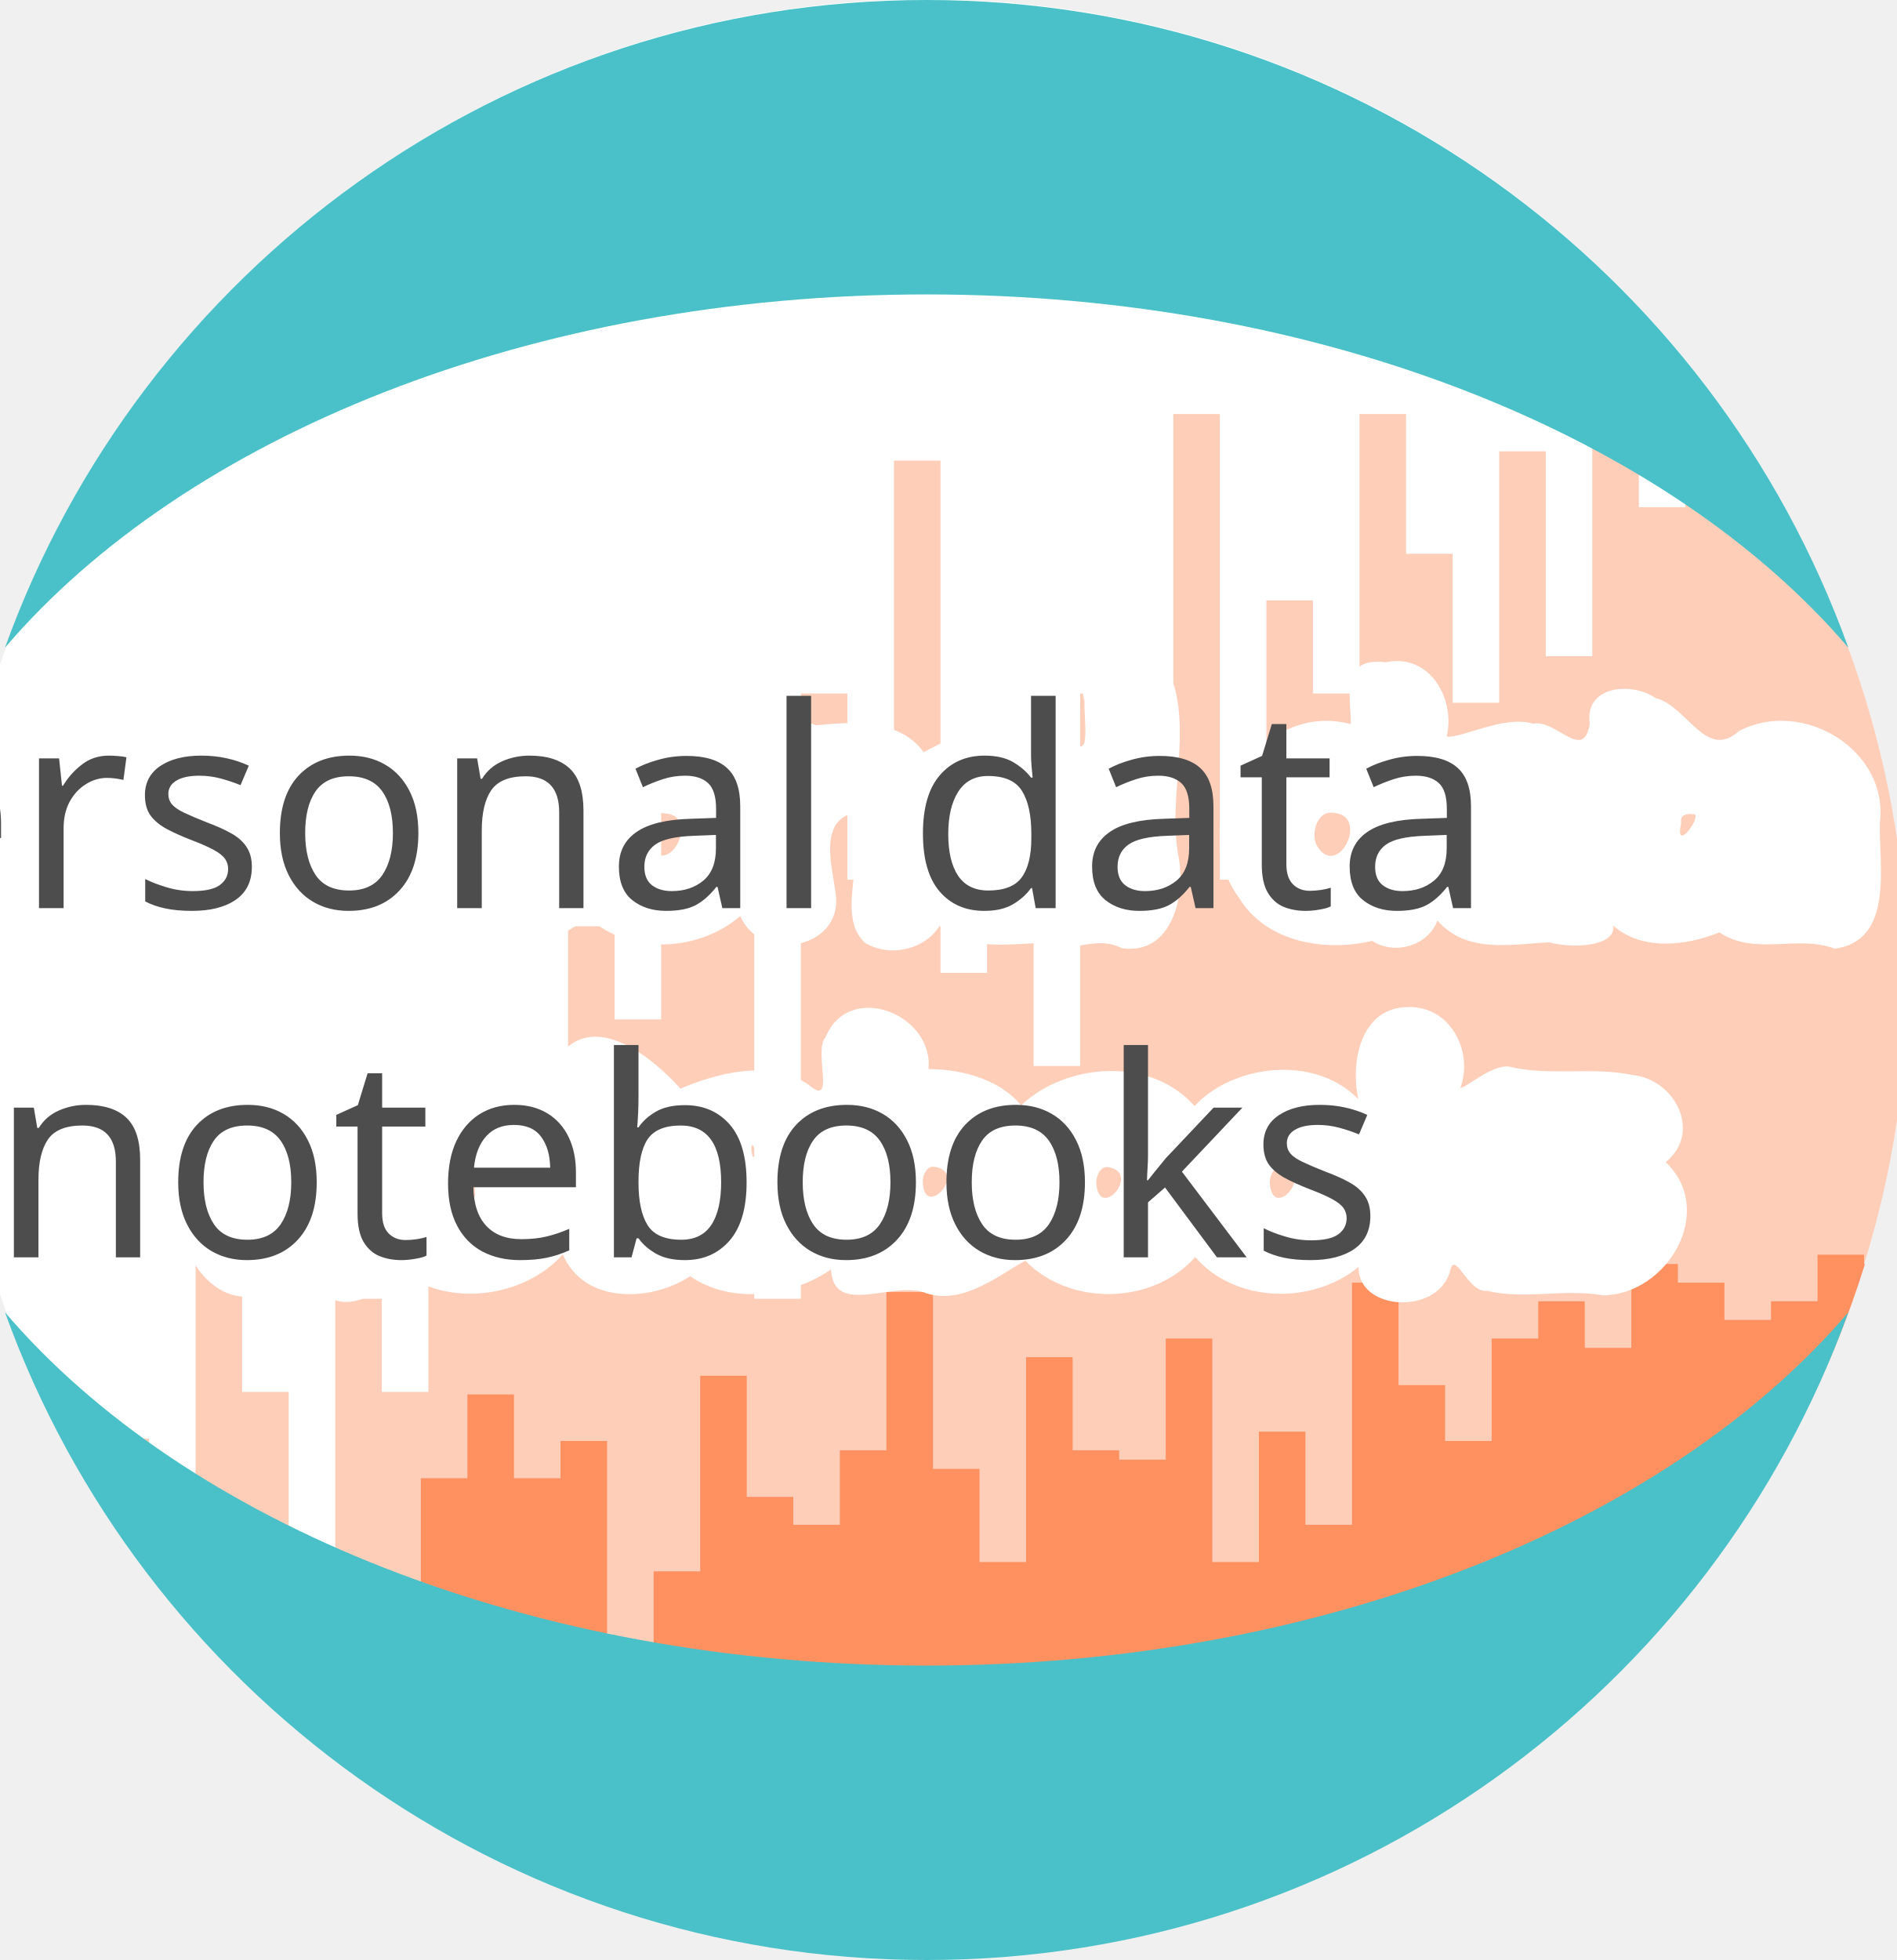
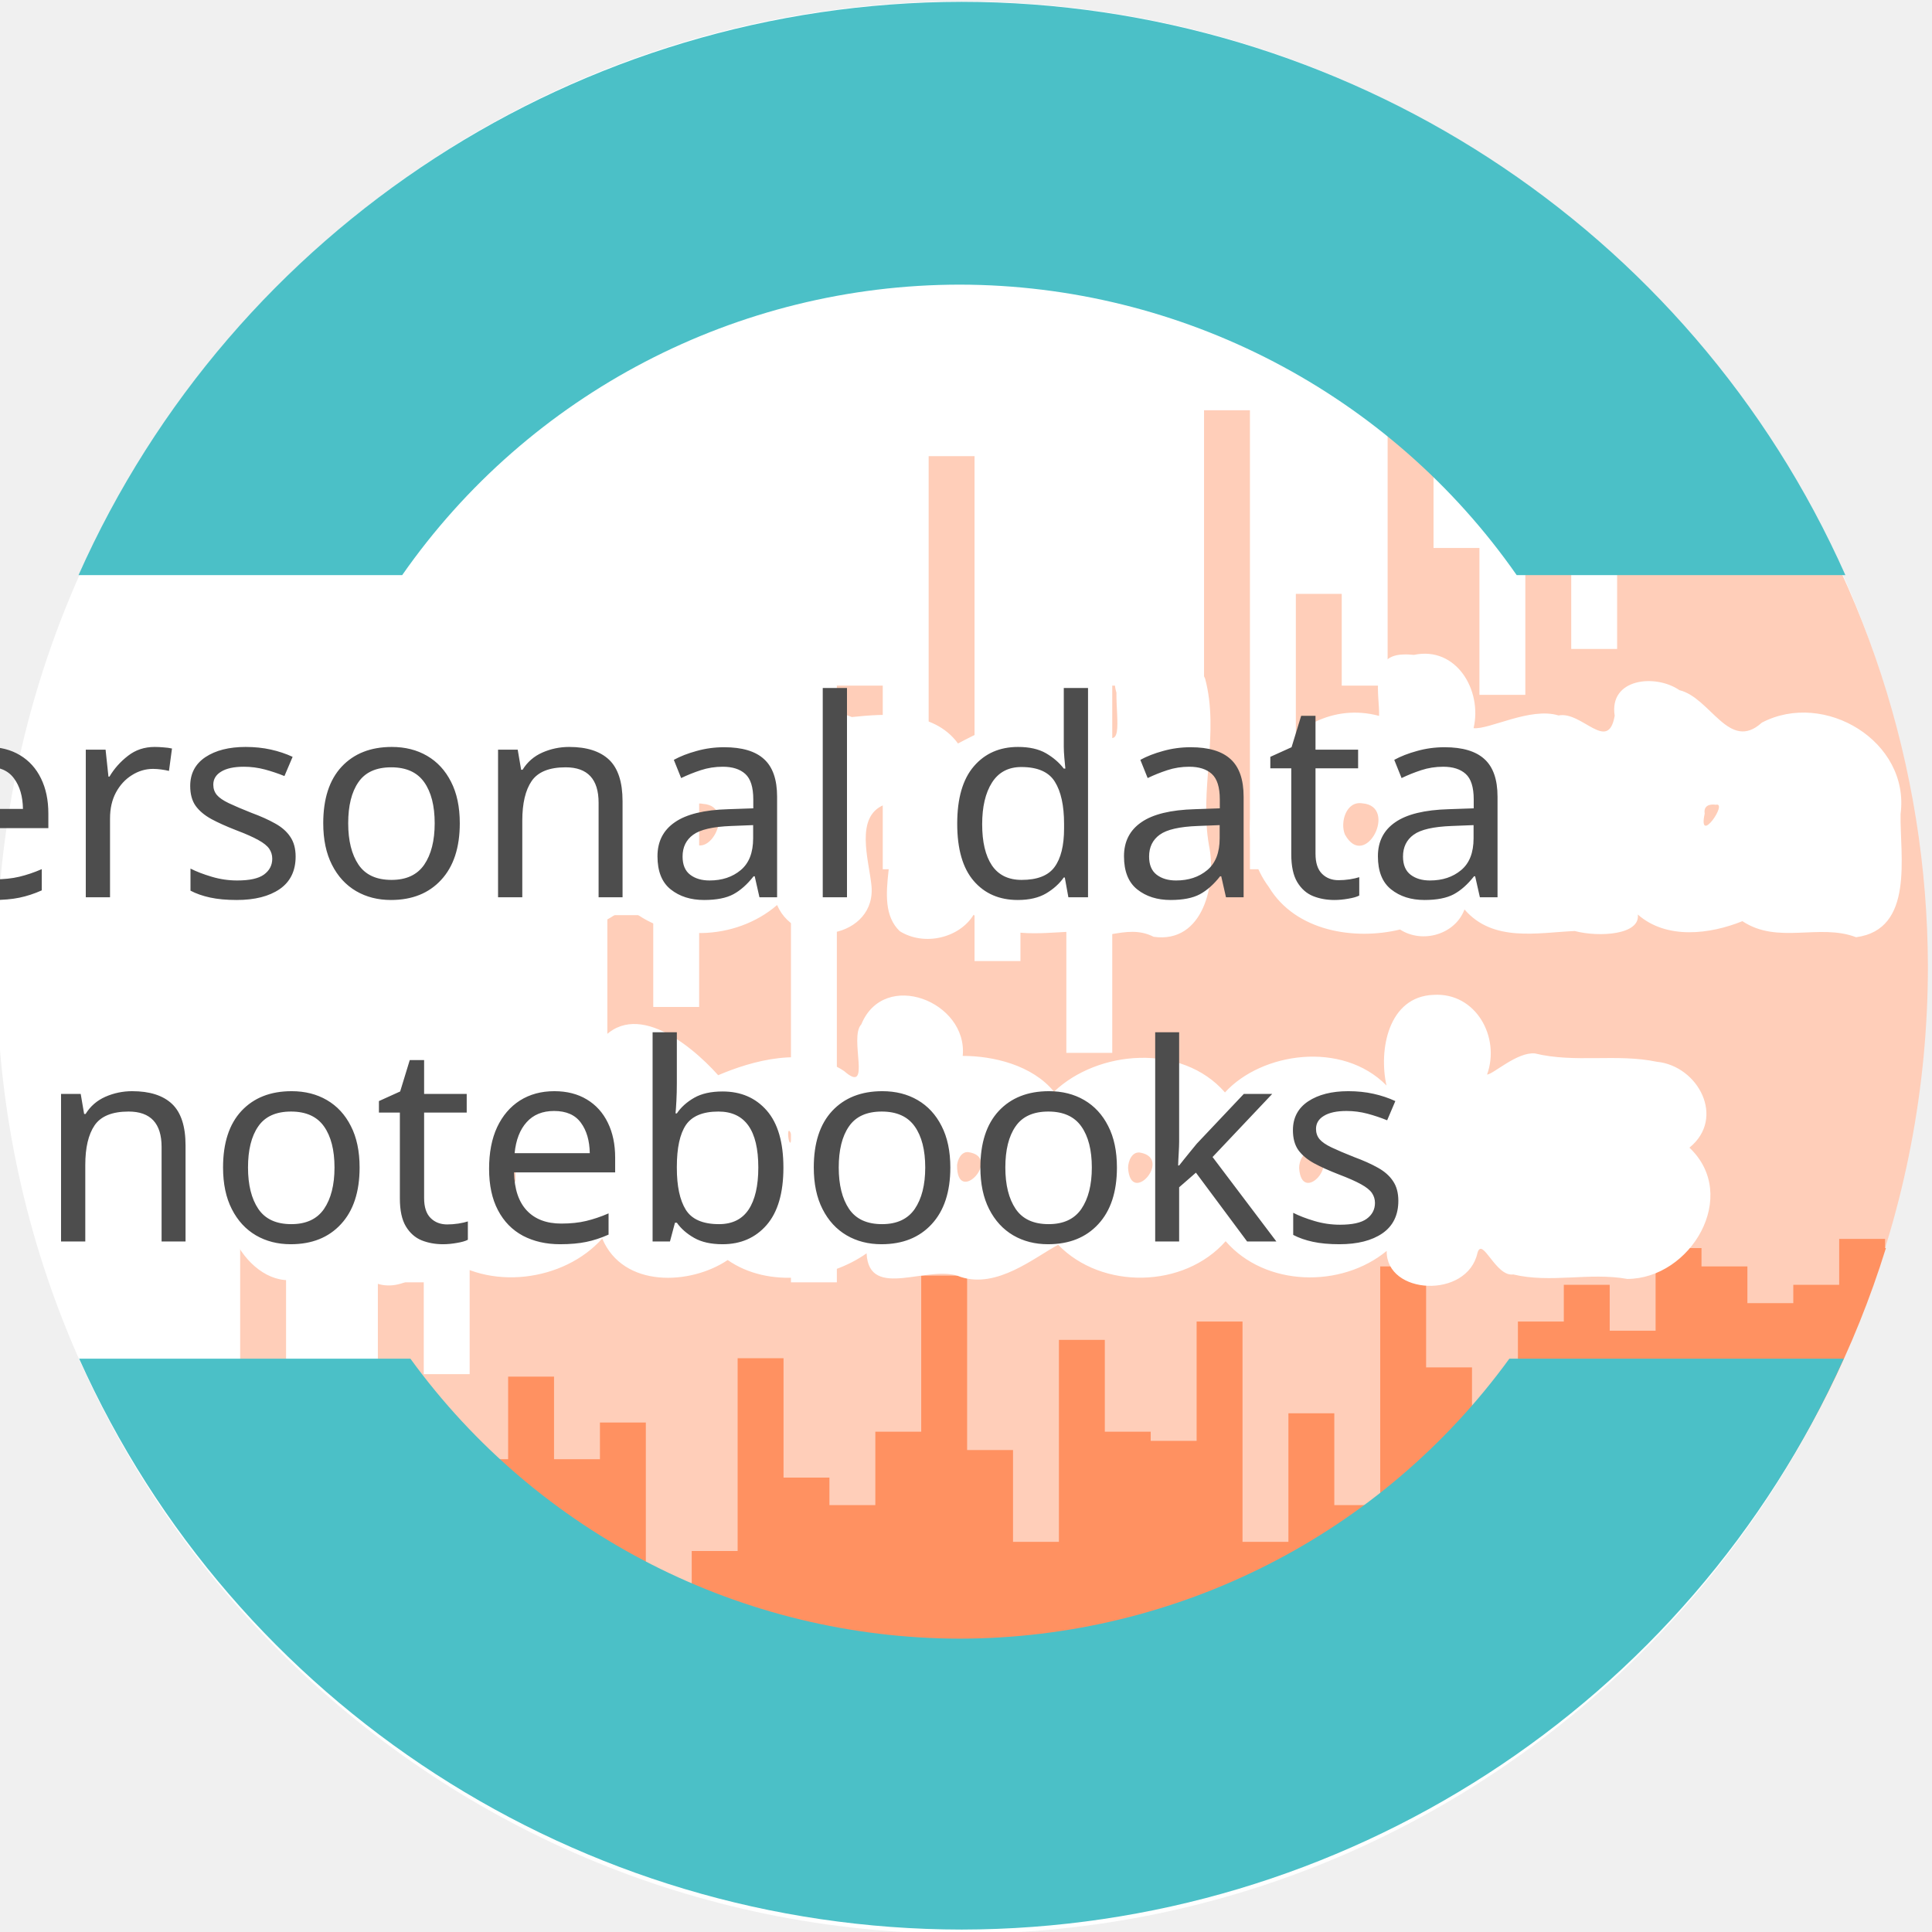
- <svg xmlns="http://www.w3.org/2000/svg" width="57.477mm" height="59.398mm" viewBox="0 0 203.657 210.464" id="svg14036" version="1.1">
+ <svg xmlns="http://www.w3.org/2000/svg" width="59.398mm" height="59.398mm" viewBox="0 0 210.464 210.464" id="svg14036" version="1.1">
  <defs id="defs14038" />
  <g id="layer1" transform="translate(-9.599939,-835.7014)">
-     <ellipse style="fill:#ffffff;fill-opacity:1;stroke:none;stroke-width:0.1;stroke-miterlimit:4;stroke-dasharray:none;stroke-opacity:1" id="path18561" cx="109.153" cy="940.877" rx="105.089" ry="105.246" />
-     <path style="fill:#ffceb9;fill-opacity:1;stroke:none;stroke-width:10;stroke-miterlimit:4;stroke-dasharray:none;stroke-opacity:0.118" d="m 180.605,864.314 0,41.85 -5,0 0,-22 -5,0 0,27 -5,0 0,-16 -5,0 0,-15 -5,0 0,30 -5,0 0,-10 -5,0 0,30 -5,0 0,-50 -5,0 0,45 -5,0 0,-15 -5,0 0,40 -5,0 0,-22 -5,0 0,12 -5,0 0,-55 -5,0 0,45 -5,0 0,-20 -5,0 0,65 -5,0 0,-45 -5,0 0,-15 -5,0 0,30 -5,0 0,-10 -5,0 0,30 -5,0 0,5 -5,0 0,-15 -5,0 0,30 -5,0 0,-10 -5,0 0,30 -5,0 0,-20 -5,0 0,-15 -5,0 0,30 -5,0 0,-10 -5,0 0,7.139 a 105.324,104.351 0 0 0 88.533,47.838 105.324,104.351 0 0 0 6.467,-0.227 l 0,-31.75 5,0 0,31.233 a 105.324,104.351 0 0 0 93.857,-103.606 105.324,104.351 0 0 0 -19.76,-60.627 l -4.098,0 0,10 -5,0 0,-21.047 a 105.324,104.351 0 0 0 -5,-4.803 z" id="rect8156-3-6-7-5-3-5-8-2-7-6-2" />
-     <path style="fill:#ff9161;fill-opacity:1;stroke:none;stroke-width:10;stroke-miterlimit:4;stroke-dasharray:none;stroke-opacity:0.118" d="m 204.797,970.433 0,5 -5,0 0,2 -5,0 0,-4 -5,0 0,-2 -5,0 0,9 -5,0 0,-5 -5,0 0,4 -5,0 0,11 -5,0 0,-6 -5,0 0,-11 -5,0 0,26 -5,0 0,-10 -5,0 0,14 -5,0 0,-24 -5,0 0,13 -5,0 0,-1 -5,0 0,-10 -5,0 0,22 -5,0 0,-10 -5,0 0,-19 -5,0 0,17 -5,0 0,8 -5,0 0,-3 -5,0 0,-13 -5,0 0,21 -5,0 0,30 -5,0 0,-44 -5,0 0,4 -5,0 0,-9 -5,0 0,9 -5,0 0,34 -2.551,0 a 105.324,104.351 0 0 0 56.969,16.707 105.324,104.351 0 0 0 100.672,-73.707 l -0.09,0 0,-1 -5,0 z" id="rect8156-3-6-7-5-3-5-6-2-1-26-5" />
-     <path d="m 109.119,1014.55 c -42.59,0 -79.677,-15.311 -98.984,-37.933 14.611,40.554 53.411,69.549 98.984,69.549 45.574,0 84.374,-28.995 98.985,-69.549 -19.307,22.622 -56.395,37.933 -98.985,37.933" id="Fill-9-3-5-3" style="fill:#4ac1c8;fill-opacity:1;fill-rule:evenodd;stroke:none;stroke-width:1" />
-     <path d="m 109.119,867.317 c 42.59,0 79.678,15.312 98.985,37.933 -14.611,-40.554 -53.411,-69.549 -98.985,-69.549 -45.574,0 -84.373,28.995 -98.984,69.549 19.307,-22.621 56.395,-37.933 98.984,-37.933" id="Fill-10-6-7-4" style="fill:#4ac1c8;fill-opacity:1;fill-rule:evenodd;stroke:none;stroke-width:1" />
-     <path style="font-style:normal;font-variant:normal;font-weight:normal;font-stretch:normal;font-size:40px;line-height:125%;font-family:'PT Sans';-inkscape-font-specification:'PT Sans';letter-spacing:0px;word-spacing:0px;fill:#ffffff;fill-opacity:1;stroke:none;stroke-width:1px;stroke-linecap:butt;stroke-linejoin:miter;stroke-opacity:1" d="m 131.021,906.703 c -2.683,-0.55 -5.956,1.025 -4.959,4.223 -0.038,3.089 0.907,7.013 -2.246,3.66 -4.715,-3.273 -11.336,-0.078 -15.014,1.879 -2.679,-3.676 -7.968,-3.255 -11.564,-2.879 -2.922,-1.228 -7.265,-0.542 -8.039,3.043 -4.307,-4.489 -11.784,-4.09 -16.268,-0.781 -4.319,-3.842 -10.729,-2.079 -15.289,-2.535 -3.572,1.531 -8.475,-2.066 -10.914,2.178 -0.943,1.495 -3.369,-2.137 -5.322,-1.861 -4.2,-1.145 -9.237,0.257 -11.85,3.803 -2.892,-4.071 -8.81,-4.556 -12.844,-3.803 -3.985,-2.053 -9.221,0.721 -8.572,5.5 0.999,6.934 -0.572,13.934 0.439,20.807 1.304,5.247 11.359,4.063 9.869,-1.795 -0.336,-2.251 3.886,-0.139 5.564,-1.465 2.361,-0.157 4.449,-3.38 5.986,-3.053 4.254,4.701 11.976,3.983 16.623,1.297 2.314,3.773 8.205,2.286 9.793,-0.736 4.473,3.941 11.893,3.947 16.279,-0.041 4.434,4.137 11.917,3.811 16.402,-0.082 2.189,5.11 10.988,3.586 10.264,-2.264 -0.294,-2.706 -1.779,-7.32 1.348,-8.631 2.435,3.881 -1.596,10.544 1.754,13.748 2.694,1.674 6.519,0.718 8.039,-1.791 2.949,2.596 7.164,2 10.545,1.84 3.117,1.551 5.957,-1.03 9.07,0.559 5.441,0.765 6.888,-5.836 6.025,-9.977 -1.07,-6.033 1.167,-12.246 -0.42,-18.156 -0.769,-1.835 -2.766,-2.828 -4.701,-2.686 z m 26.254,0.068 c -3.746,0.109 -2.515,4.587 -2.602,6.688 -10.024,-2.697 -17.998,10.586 -12.01,18.641 2.935,4.865 9.39,5.817 14.293,4.629 2.452,1.584 6.014,0.528 7.021,-2.186 3.112,3.61 7.963,2.527 12.004,2.35 2.675,0.702 7.173,0.41 6.875,-1.797 3.147,2.768 7.898,2.138 11.396,0.725 3.871,2.569 8.385,0.212 12.383,1.748 6.388,-0.844 4.76,-8.927 4.848,-13.426 1.035,-7.908 -8.296,-13.51 -15.111,-9.951 -3.57,3.247 -5.579,-2.714 -8.979,-3.535 -2.618,-1.808 -7.698,-1.282 -7.053,2.785 -0.72,4.12 -3.568,-0.53 -6.117,-0.031 -3.067,-0.942 -7.552,1.562 -9.256,1.385 0.967,-4.103 -1.865,-8.962 -6.496,-7.984 -0.397,-0.03 -0.799,-0.069 -1.197,-0.039 z m -4.414,16.215 c 3.93,0.316 0.304,7.4 -1.906,3.4 -0.558,-1.313 0.128,-3.702 1.906,-3.4 z m -132.439,0.031 c 4.438,0.798 -1.041,7.782 -2.061,2.512 -0.12,-1.189 0.616,-2.831 2.061,-2.512 z m 60.611,0.027 c 3.9,0.253 0.278,7.299 -1.865,3.316 -0.543,-1.282 0.077,-3.698 1.865,-3.316 z m 110.322,0.096 c 1.403,-0.345 -1.987,4.555 -1.211,0.959 -0.138,-0.834 0.505,-1.07 1.211,-0.959 z m -134.977,1.629 c 1.772,1.403 -1.657,4.766 -0.305,0.775 0.088,0.17 0.117,-1.534 0.305,-0.775 z m 104.225,19.078 c -4.944,0.188 -5.989,6.025 -5.121,9.875 -4.832,-4.912 -13.613,-3.61 -17.596,0.754 -4.708,-5.406 -13.87,-4.612 -18.623,-0.08 -2.388,-2.913 -6.645,-3.901 -9.947,-3.898 0.575,-5.92 -8.555,-9.501 -11.047,-3.438 -1.38,1.45 1.214,7.798 -1.883,5.08 -4.236,-2.824 -10.148,-1.059 -13.709,0.461 -3.194,-3.576 -9.736,-8.744 -13.326,-3.023 -1.059,1.666 -0.929,4.617 -3.195,2.25 -4.924,-2.335 -11.262,-1.108 -15.064,2.76 -2.829,-4.22 -8.494,-4.295 -12.752,-3.68 -8.574,-3.447 -9.131,8.167 -8.713,13.562 -2.316,5.232 3.998,13.498 9.312,9.316 3.836,-3.23 0.058,-9.2 2.803,-12.455 2.337,4.07 -2.925,12.08 3.18,13.719 3.066,1.577 6.296,-1.329 7.588,-2.971 5.102,4.119 13.381,2.99 17.535,-1.691 2.289,5.445 9.636,5.067 13.668,2.346 4.526,3.139 11.062,2.137 15.131,-0.73 0.255,5.223 6.865,1.089 10.246,2.57 3.981,1.302 8.022,-2.115 10.623,-3.502 4.771,4.921 13.706,4.76 18.246,-0.389 4.303,4.967 12.588,5.149 17.543,1.057 -0.083,4.81 8.779,5.254 9.887,0.225 0.533,-1.857 1.969,2.618 3.9,2.34 4.106,0.981 8.289,-0.255 12.422,0.488 6.908,-0.017 12.308,-9.059 6.77,-14.301 3.984,-3.222 0.956,-8.909 -3.545,-9.355 -4.403,-0.916 -8.9,0.156 -13.283,-0.908 -1.938,-0.186 -4.552,2.277 -5.217,2.301 1.473,-4.059 -1.212,-8.973 -5.832,-8.682 z m -69.865,15.412 c -0.32,2.326 -0.806,-2.155 0,0 z m 19.174,1.719 c 3.794,0.532 -1.254,5.987 -1.211,1.416 0.07,-0.629 0.455,-1.474 1.211,-1.416 z m -49.424,0.074 c 3.375,0.697 -1.144,5.84 -1.42,1.656 1.14e-4,-0.768 0.454,-1.901 1.42,-1.656 z m 68.262,0 c 3.375,0.697 -1.144,5.84 -1.42,1.656 1.1e-4,-0.768 0.454,-1.901 1.42,-1.656 z m 18.633,0 c 3.375,0.697 -1.144,5.84 -1.42,1.656 1.1e-4,-0.768 0.454,-1.901 1.42,-1.656 z" id="text8776-8-0-6" />
-     <text xml:space="preserve" style="font-style:normal;font-variant:normal;font-weight:normal;font-stretch:normal;font-size:40px;line-height:125%;font-family:'PT Sans';-inkscape-font-specification:'PT Sans';letter-spacing:0px;word-spacing:0px;fill:#4d4d4d;fill-opacity:1;stroke:none;stroke-width:1px;stroke-linecap:butt;stroke-linejoin:miter;stroke-opacity:1" x="109.336" y="933.215" id="text8776-8-0">
-       <tspan id="tspan8778-1-2" x="109.336" y="933.215" style="font-style:normal;font-variant:normal;font-weight:300;font-stretch:normal;font-size:30px;font-family:Montserrat;-inkscape-font-specification:'Montserrat Light';text-align:center;text-anchor:middle;fill:#4d4d4d;fill-opacity:1">personal data</tspan>
-       <tspan x="109.336" y="970.715" id="tspan8780-9-0" style="font-style:normal;font-variant:normal;font-weight:normal;font-stretch:normal;font-size:30px;font-family:Montserrat;-inkscape-font-specification:Montserrat;text-align:center;text-anchor:middle;fill:#4d4d4d;fill-opacity:1">notebooks</tspan>
+     <ellipse style="fill:#ffffff;fill-opacity:1;stroke:none;stroke-width:0.1;stroke-miterlimit:4;stroke-dasharray:none;stroke-opacity:1" id="path18561" cx="114.311" cy="941.106" rx="105.089" ry="105.246" />
+     <path style="fill:#ffceb9;fill-opacity:1;stroke:none;stroke-width:10;stroke-miterlimit:4;stroke-dasharray:none;stroke-opacity:0.118" d="m 185.763,864.543 0,41.85 -5,0 0,-22 -5,0 0,27 -5,0 0,-16 -5,0 0,-15 -5,0 0,30 -5,0 0,-10 -5,0 0,30 -5,0 0,-50 -5,0 0,45 -5,0 0,-15 -5,0 0,40 -5,0 0,-22 -5,0 0,12 -5,0 0,-55 -5,0 0,45 -5,0 0,-20 -5,0 0,65 -5,0 0,-45 -5,0 0,-15 -5,0 0,30 -5,0 0,-10 -5,0 0,30 -5,0 0,5 -5,0 0,-15 -5,0 0,30 -5,0 0,-10 -5,0 0,30 -5,0 0,-20 -5,0 0,-15 -5,0 0,30 -5,0 0,-10 -5,0 0,7.139 a 105.324,104.351 0 0 0 88.533,47.838 105.324,104.351 0 0 0 6.467,-0.227 l 0,-31.75 5,0 0,31.233 a 105.324,104.351 0 0 0 93.857,-103.606 105.324,104.351 0 0 0 -19.76,-60.627 l -4.098,0 0,10 -5,0 0,-21.047 a 105.324,104.351 0 0 0 -5,-4.803 z" id="rect8156-3-6-7-5-3-5-8-2-7-6-2" />
+     <path style="fill:#ff9161;fill-opacity:1;stroke:none;stroke-width:10;stroke-miterlimit:4;stroke-dasharray:none;stroke-opacity:0.118" d="m 209.954,970.662 0,5 -5,0 0,2 -5,0 0,-4 -5,0 0,-2 -5,0 0,9 -5,0 0,-5 -5,0 0,4 -5,0 0,11 -5,0 0,-6 -5,0 0,-11 -5,0 0,26 -5,0 0,-10 -5,0 0,14 -5,0 0,-24 -5,0 0,13 -5,0 0,-1 -5,0 0,-10 -5,0 0,22 -5,0 0,-10 -5,0 0,-19 -5,0 0,17 -5,0 0,8 -5,0 0,-3 -5,0 0,-13 -5,0 0,21 -5,0 0,30 -5,0 0,-44 -5,0 0,4 -5,0 0,-9 -5,0 0,9 -5,0 0,34 -2.551,0 a 105.324,104.351 0 0 0 56.969,16.707 105.324,104.351 0 0 0 100.672,-73.707 l -0.09,0 0,-1 -5,0 z" id="rect8156-3-6-7-5-3-5-6-2-1-26-5" />
+     <path style="font-style:normal;font-variant:normal;font-weight:normal;font-stretch:normal;font-size:40px;line-height:125%;font-family:'PT Sans';-inkscape-font-specification:'PT Sans';letter-spacing:0px;word-spacing:0px;fill:#ffffff;fill-opacity:1;stroke:none;stroke-width:1px;stroke-linecap:butt;stroke-linejoin:miter;stroke-opacity:1" d="m 136.179,906.932 c -2.683,-0.55 -5.956,1.025 -4.959,4.223 -0.038,3.089 0.907,7.013 -2.246,3.66 -4.715,-3.273 -11.336,-0.078 -15.014,1.879 -2.679,-3.676 -7.968,-3.255 -11.564,-2.879 -2.922,-1.228 -7.265,-0.542 -8.039,3.043 -4.307,-4.489 -11.784,-4.09 -16.268,-0.781 -4.319,-3.842 -10.729,-2.079 -15.289,-2.535 -3.572,1.531 -8.475,-2.066 -10.914,2.178 -0.943,1.495 -3.369,-2.137 -5.322,-1.861 -4.2,-1.145 -9.237,0.257 -11.85,3.803 -2.892,-4.071 -8.81,-4.556 -12.844,-3.803 -3.985,-2.053 -9.221,0.721 -8.572,5.5 0.999,6.934 -0.572,13.934 0.439,20.807 1.304,5.247 11.359,4.063 9.869,-1.795 -0.336,-2.251 3.886,-0.139 5.564,-1.465 2.361,-0.157 4.449,-3.38 5.986,-3.053 4.254,4.701 11.976,3.983 16.623,1.297 2.314,3.773 8.205,2.286 9.793,-0.736 4.473,3.941 11.893,3.947 16.279,-0.041 4.434,4.137 11.917,3.811 16.402,-0.082 2.189,5.11 10.988,3.586 10.264,-2.264 -0.294,-2.706 -1.779,-7.32 1.348,-8.631 2.435,3.881 -1.596,10.544 1.754,13.748 2.694,1.674 6.519,0.718 8.039,-1.791 2.949,2.596 7.164,2 10.545,1.84 3.117,1.551 5.957,-1.03 9.07,0.559 5.441,0.765 6.888,-5.836 6.025,-9.977 -1.07,-6.033 1.167,-12.246 -0.42,-18.156 -0.769,-1.835 -2.766,-2.828 -4.701,-2.686 z m 26.254,0.068 c -3.746,0.109 -2.515,4.587 -2.602,6.688 -10.024,-2.697 -17.998,10.586 -12.01,18.641 2.935,4.865 9.39,5.817 14.293,4.629 2.452,1.584 6.014,0.528 7.021,-2.186 3.112,3.61 7.963,2.527 12.004,2.35 2.675,0.702 7.173,0.41 6.875,-1.797 3.147,2.768 7.898,2.138 11.396,0.725 3.871,2.569 8.385,0.212 12.383,1.748 6.388,-0.844 4.76,-8.927 4.848,-13.426 1.035,-7.908 -8.296,-13.51 -15.111,-9.951 -3.57,3.247 -5.579,-2.714 -8.979,-3.535 -2.618,-1.808 -7.698,-1.282 -7.053,2.785 -0.72,4.12 -3.568,-0.53 -6.117,-0.031 -3.067,-0.942 -7.552,1.562 -9.256,1.385 0.967,-4.103 -1.865,-8.962 -6.496,-7.984 -0.397,-0.03 -0.799,-0.069 -1.197,-0.039 z m -4.414,16.215 c 3.93,0.316 0.304,7.4 -1.906,3.4 -0.558,-1.313 0.128,-3.702 1.906,-3.4 z m -132.439,0.031 c 4.438,0.798 -1.041,7.782 -2.061,2.512 -0.12,-1.189 0.616,-2.831 2.061,-2.512 z m 60.611,0.027 c 3.9,0.253 0.278,7.299 -1.865,3.316 -0.543,-1.282 0.077,-3.698 1.865,-3.316 z m 110.322,0.096 c 1.403,-0.345 -1.987,4.555 -1.211,0.959 -0.138,-0.834 0.505,-1.07 1.211,-0.959 z m -134.977,1.629 c 1.772,1.403 -1.657,4.766 -0.305,0.775 0.088,0.17 0.117,-1.534 0.305,-0.775 z M 165.761,944.077 c -4.944,0.188 -5.989,6.025 -5.121,9.875 -4.832,-4.912 -13.613,-3.61 -17.596,0.754 -4.708,-5.406 -13.87,-4.612 -18.623,-0.08 -2.388,-2.913 -6.645,-3.901 -9.947,-3.898 0.575,-5.92 -8.555,-9.501 -11.047,-3.438 -1.38,1.45 1.214,7.798 -1.883,5.08 -4.236,-2.824 -10.148,-1.059 -13.709,0.461 -3.194,-3.576 -9.736,-8.744 -13.326,-3.023 -1.059,1.666 -0.929,4.617 -3.195,2.25 -4.924,-2.335 -11.262,-1.108 -15.064,2.76 -2.829,-4.22 -8.494,-4.295 -12.752,-3.68 -8.574,-3.447 -9.131,8.167 -8.713,13.562 -2.316,5.232 3.998,13.498 9.312,9.316 3.836,-3.23 0.058,-9.2 2.803,-12.455 2.337,4.07 -2.925,12.08 3.18,13.719 3.066,1.577 6.296,-1.329 7.588,-2.971 5.102,4.119 13.381,2.99 17.535,-1.691 2.289,5.445 9.636,5.067 13.668,2.346 4.526,3.139 11.062,2.137 15.131,-0.73 0.255,5.223 6.865,1.089 10.246,2.57 3.981,1.302 8.022,-2.115 10.623,-3.502 4.771,4.921 13.706,4.76 18.246,-0.389 4.303,4.967 12.588,5.149 17.543,1.057 -0.083,4.81 8.779,5.254 9.887,0.225 0.533,-1.857 1.969,2.618 3.9,2.34 4.106,0.981 8.289,-0.255 12.422,0.488 6.908,-0.017 12.308,-9.059 6.77,-14.301 3.984,-3.222 0.956,-8.909 -3.545,-9.355 -4.403,-0.916 -8.9,0.156 -13.283,-0.908 -1.938,-0.186 -4.552,2.277 -5.217,2.301 1.473,-4.059 -1.212,-8.973 -5.832,-8.682 z M 95.896,959.489 c -0.32,2.326 -0.806,-2.155 0,0 z m 19.174,1.719 c 3.794,0.532 -1.254,5.987 -1.211,1.416 0.07,-0.629 0.455,-1.474 1.211,-1.416 z m -49.424,0.074 c 3.375,0.697 -1.144,5.84 -1.42,1.656 1.14e-4,-0.768 0.454,-1.901 1.42,-1.656 z m 68.262,0 c 3.375,0.697 -1.144,5.84 -1.42,1.656 1.1e-4,-0.768 0.454,-1.901 1.42,-1.656 z m 18.633,0 c 3.375,0.697 -1.144,5.84 -1.42,1.656 1.1e-4,-0.768 0.454,-1.901 1.42,-1.656 z" id="text8776-8-0-6" />
+     <text xml:space="preserve" style="font-style:normal;font-variant:normal;font-weight:normal;font-stretch:normal;font-size:40px;line-height:125%;font-family:'PT Sans';-inkscape-font-specification:'PT Sans';letter-spacing:0px;word-spacing:0px;fill:#4d4d4d;fill-opacity:1;stroke:none;stroke-width:1px;stroke-linecap:butt;stroke-linejoin:miter;stroke-opacity:1" x="114.493" y="933.444" id="text8776-8-0">
+       <tspan id="tspan8778-1-2" x="114.493" y="933.444" style="font-style:normal;font-variant:normal;font-weight:300;font-stretch:normal;font-size:30px;font-family:Montserrat;-inkscape-font-specification:'Montserrat Light';text-align:center;text-anchor:middle;fill:#4d4d4d;fill-opacity:1">personal data</tspan>
+       <tspan x="114.493" y="970.944" id="tspan8780-9-0" style="font-style:normal;font-variant:normal;font-weight:normal;font-stretch:normal;font-size:30px;font-family:Montserrat;-inkscape-font-specification:Montserrat;text-align:center;text-anchor:middle;fill:#4d4d4d;fill-opacity:1">notebooks</tspan>
    </text>
-     <text xml:space="preserve" style="font-style:normal;font-weight:normal;font-size:40px;line-height:125%;font-family:sans-serif;letter-spacing:0px;word-spacing:0px;fill:#000000;fill-opacity:1;stroke:none;stroke-width:1px;stroke-linecap:butt;stroke-linejoin:miter;stroke-opacity:1" x="1.014" y="974.066" id="text18585">
-       <tspan id="tspan18587" x="1.014" y="974.066" />
+     <text xml:space="preserve" style="font-style:normal;font-weight:normal;font-size:40px;line-height:125%;font-family:sans-serif;letter-spacing:0px;word-spacing:0px;fill:#000000;fill-opacity:1;stroke:none;stroke-width:1px;stroke-linecap:butt;stroke-linejoin:miter;stroke-opacity:1" x="6.171" y="974.295" id="text18585">
+       <tspan id="tspan18587" x="6.171" y="974.295" />
    </text>
+     <path style="opacity:1;fill:#4bc0c7;fill-opacity:1;stroke:none;stroke-width:0.5;stroke-miterlimit:4;stroke-dasharray:none;stroke-opacity:1" d="m 114.362,835.9 a 105.391,105 0 0 0 -96.207,62.451 l 35.258,0 a 74.025,73.75 0 0 1 60.741,-31.643 74.025,73.75 0 0 1 60.667,31.643 l 35.807,0 a 105.391,105 0 0 0 -96.265,-62.451 z m -96.14,147.809 a 105.391,105 0 0 0 96.14,62.191 105.391,105 0 0 0 96.089,-62.191 l -36.428,0 a 74.025,73.75 0 0 1 -59.869,30.5 74.025,73.75 0 0 1 -59.847,-30.5 l -36.085,0 z" id="path25349" />
  </g>
</svg>
